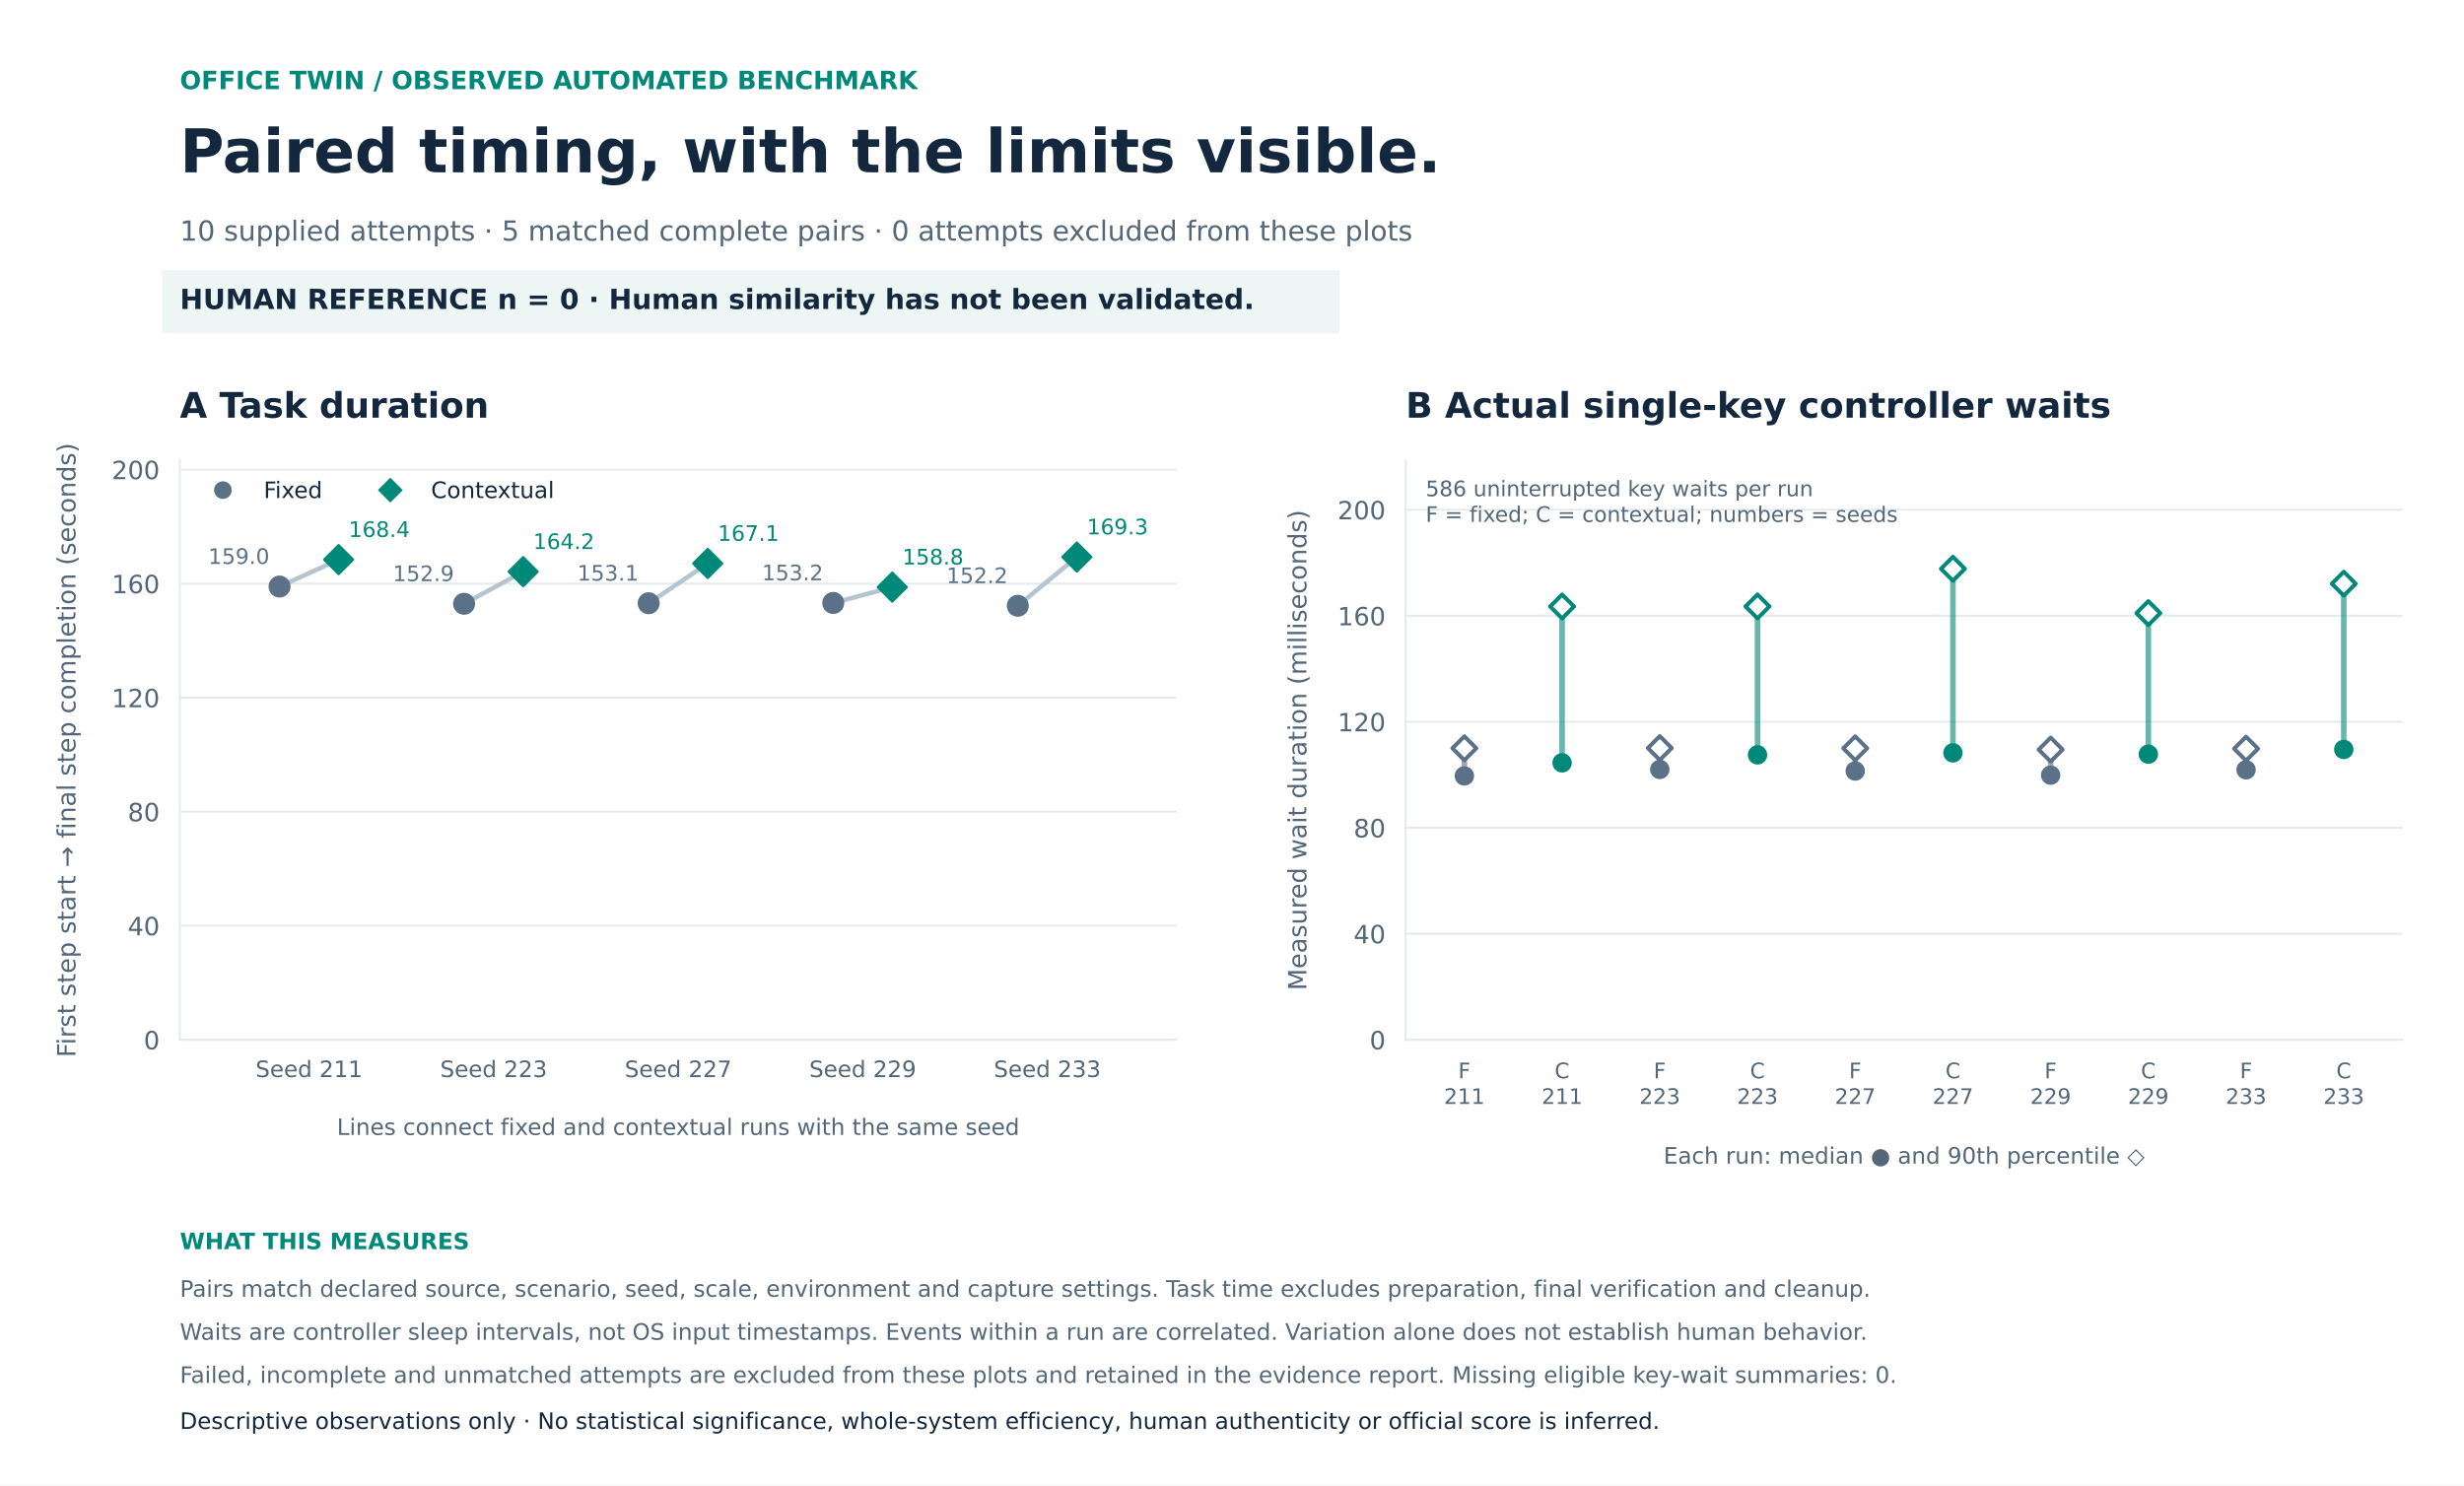
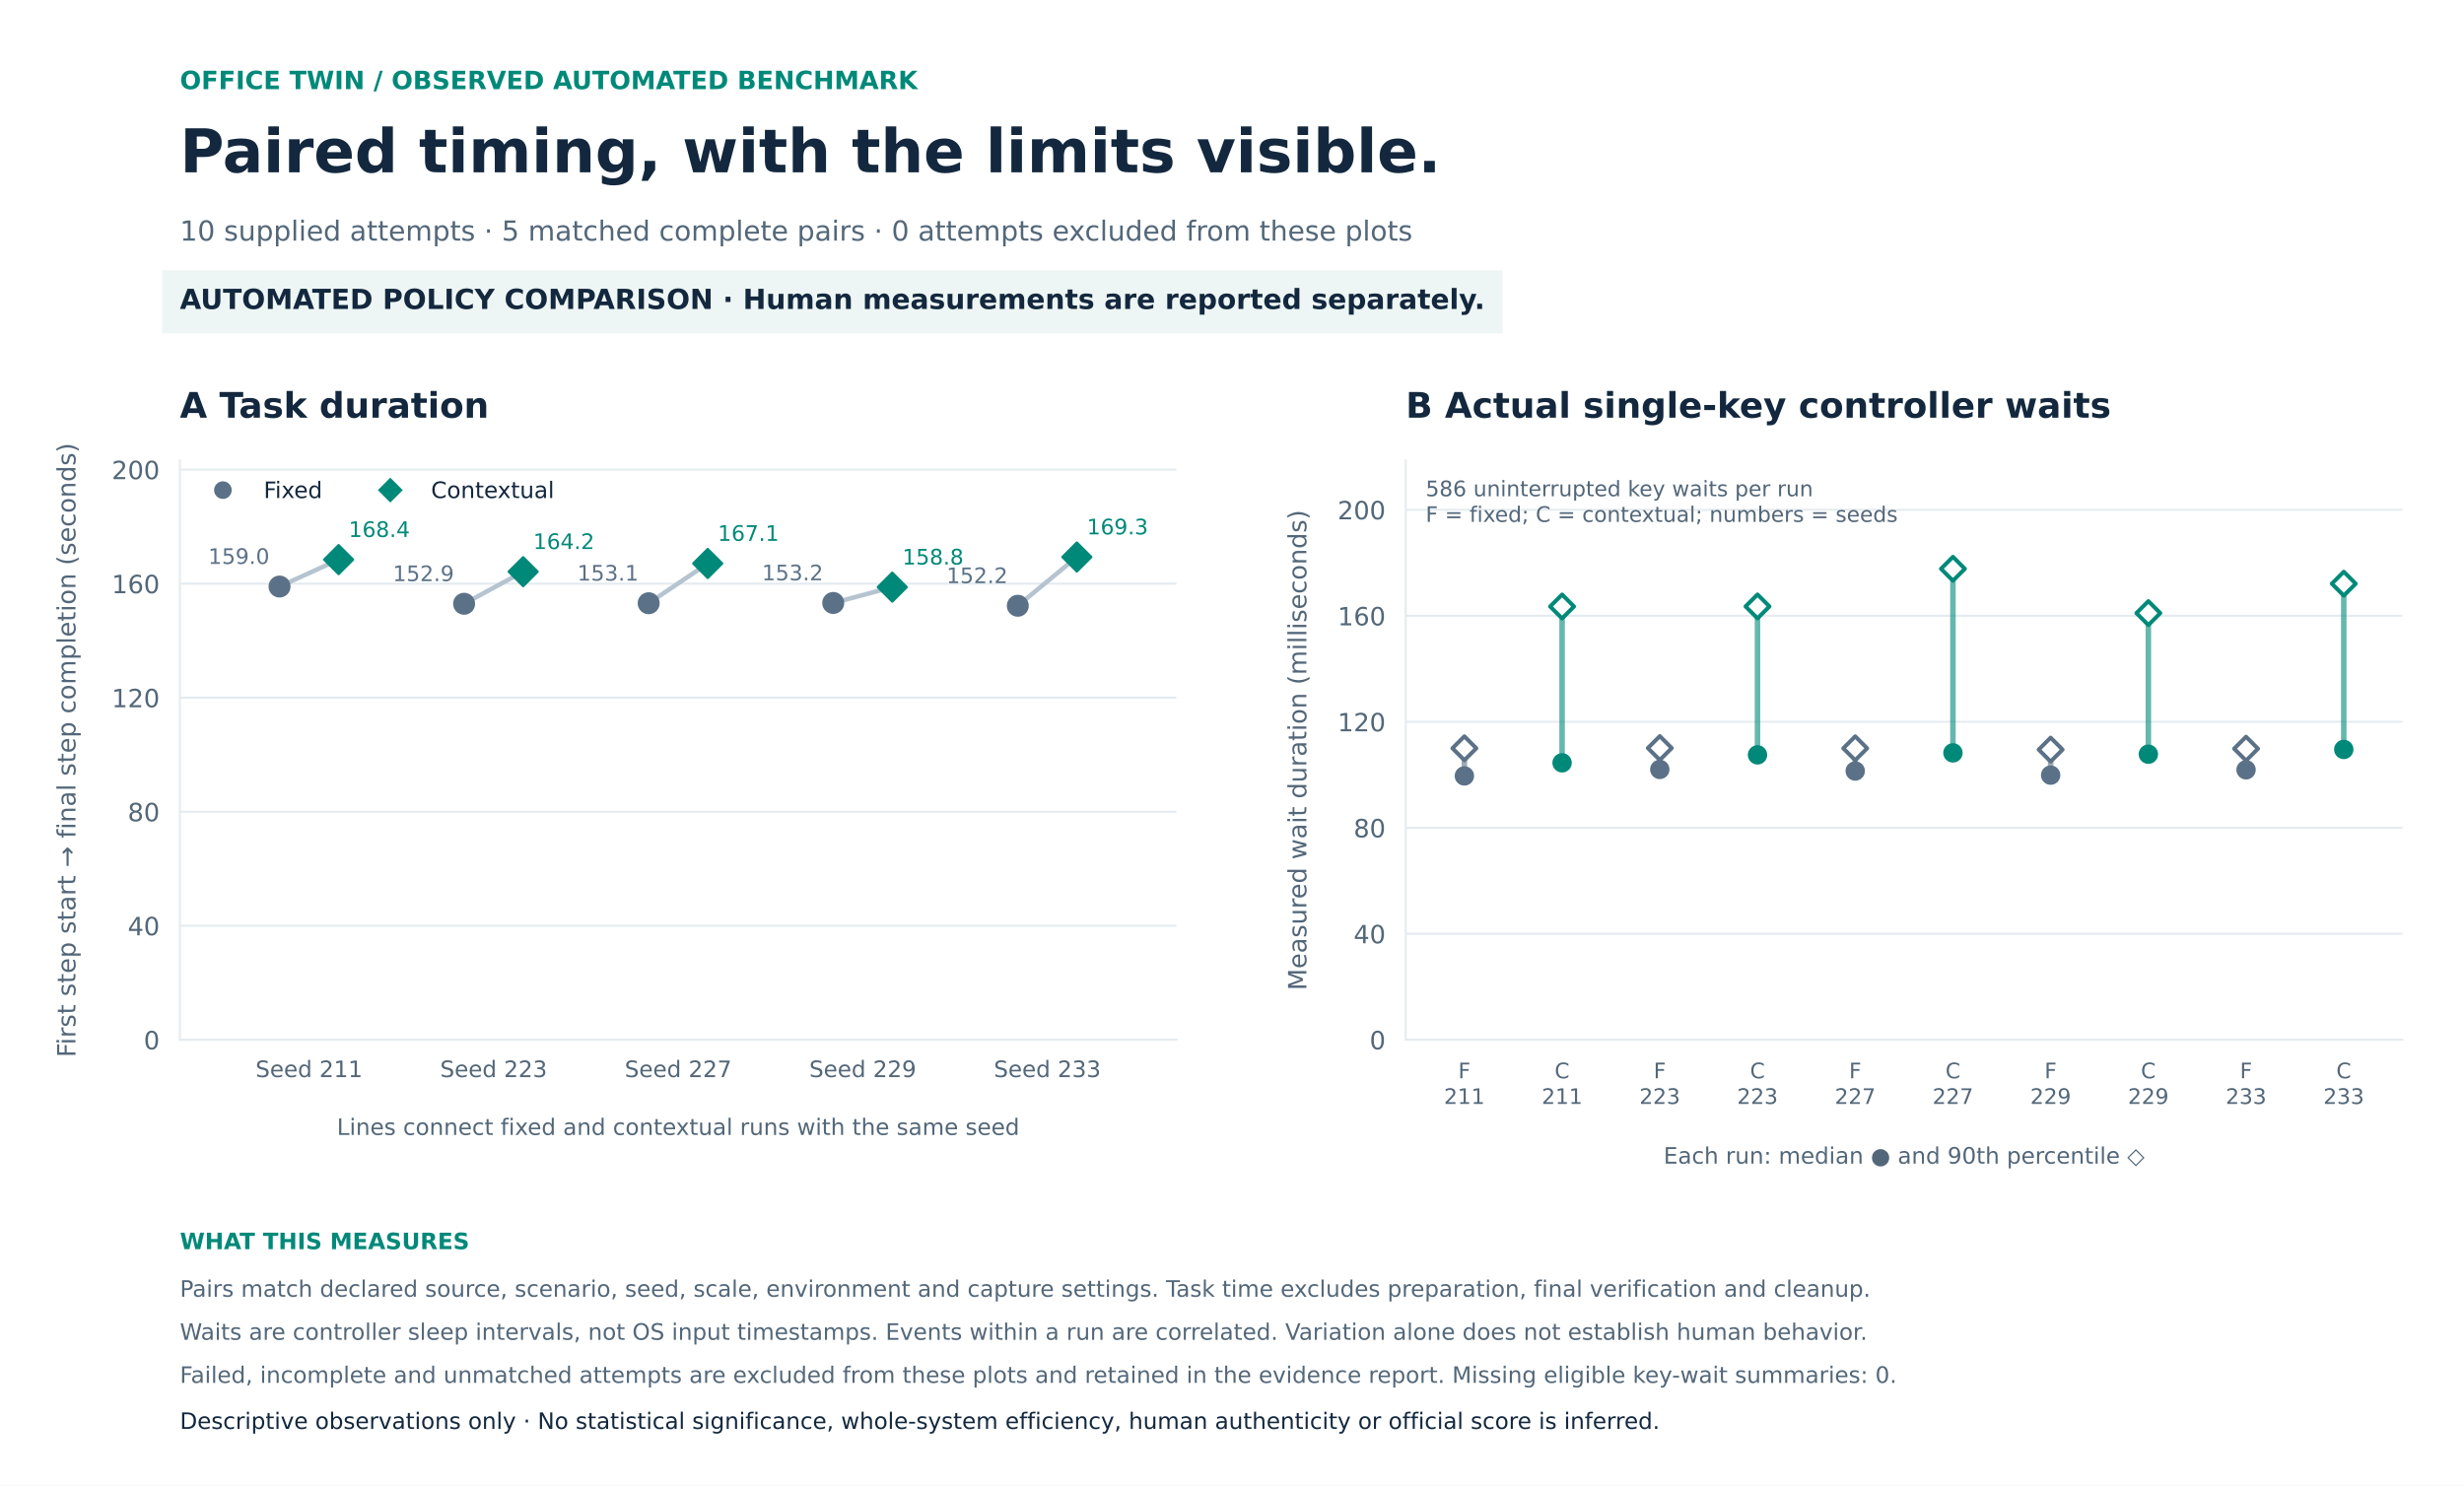
<svg xmlns="http://www.w3.org/2000/svg" xmlns:xlink="http://www.w3.org/1999/xlink" width="979.2pt" height="590.4pt" viewBox="0 0 979.2 590.4" version="1.1">
  <defs>
    <style type="text/css">*{stroke-linejoin: round; stroke-linecap: butt}</style>
  </defs>
  <g id="figure_1">
    <g id="patch_1">
-       <path d="M 0 590.4  L 979.2 590.4  L 979.2 0  L 0 0  z " style="fill: #ffffff" />
+       <path d="M 0 590.4 L 979.2 590.4 L 979.2 0 L 0 0 z " style="fill: #ffffff" />
    </g>
    <g id="axes_1">
      <g id="patch_2">
-         <path d="M 71.482 413.28  L 467.553 413.28  L 467.553 183.024  L 71.482 183.024  z " style="fill: #ffffff" />
+         <path d="M 71.482 413.28 L 467.553 413.28 L 467.553 183.024 L 71.482 183.024 z " style="fill: #ffffff" />
      </g>
      <g id="matplotlib.axis_1">
        <g id="xtick_1">
          <g id="line2d_1" />
          <g id="text_1">
            <text style="font-size: 9px; font-family: 'DejaVu Sans'; text-anchor: middle; fill: #536779" x="122.824" y="428.119" transform="rotate(-0 122.8241 428.1186)">Seed 211</text>
          </g>
        </g>
        <g id="xtick_2">
          <g id="line2d_2" />
          <g id="text_2">
            <text style="font-size: 9px; font-family: 'DejaVu Sans'; text-anchor: middle; fill: #536779" x="196.171" y="428.119" transform="rotate(-0 196.1706 428.1186)">Seed 223</text>
          </g>
        </g>
        <g id="xtick_3">
          <g id="line2d_3" />
          <g id="text_3">
            <text style="font-size: 9px; font-family: 'DejaVu Sans'; text-anchor: middle; fill: #536779" x="269.517" y="428.119" transform="rotate(-0 269.5171 428.1186)">Seed 227</text>
          </g>
        </g>
        <g id="xtick_4">
          <g id="line2d_4" />
          <g id="text_4">
            <text style="font-size: 9px; font-family: 'DejaVu Sans'; text-anchor: middle; fill: #536779" x="342.864" y="428.119" transform="rotate(-0 342.8636 428.1186)">Seed 229</text>
          </g>
        </g>
        <g id="xtick_5">
          <g id="line2d_5" />
          <g id="text_5">
            <text style="font-size: 9px; font-family: 'DejaVu Sans'; text-anchor: middle; fill: #536779" x="416.21" y="428.119" transform="rotate(-0 416.2101 428.1186)">Seed 233</text>
          </g>
        </g>
        <g id="text_6">
          <text style="font-size: 9px; font-family: 'DejaVu Sans'; text-anchor: middle; fill: #536779" x="269.517" y="451.119" transform="rotate(-0 269.5171 451.1193)">Lines connect fixed and contextual runs with the same seed</text>
        </g>
      </g>
      <g id="matplotlib.axis_2">
        <g id="ytick_1">
          <g id="line2d_6">
-             <path d="M 71.482 413.28  L 467.553 413.28  " clip-path="url(#p978f69b709)" style="fill: none; stroke: #e4ebf0; stroke-width: 0.8; stroke-linecap: square" />
+             <path d="M 71.482 413.28 L 467.553 413.28 " clip-path="url(#pd55ed6bbdb)" style="fill: none; stroke: #e4ebf0; stroke-width: 0.8; stroke-linecap: square" />
          </g>
          <g id="line2d_7" />
          <g id="text_7">
            <text style="font-size: 10px; font-family: 'DejaVu Sans'; text-anchor: end; fill: #536779" x="63.482" y="417.079" transform="rotate(-0 63.4816 417.0788)">0</text>
          </g>
        </g>
        <g id="ytick_2">
          <g id="line2d_8">
-             <path d="M 71.482 367.958  L 467.553 367.958  " clip-path="url(#p978f69b709)" style="fill: none; stroke: #e4ebf0; stroke-width: 0.8; stroke-linecap: square" />
+             <path d="M 71.482 367.958 L 467.553 367.958 " clip-path="url(#pd55ed6bbdb)" style="fill: none; stroke: #e4ebf0; stroke-width: 0.8; stroke-linecap: square" />
          </g>
          <g id="line2d_9" />
          <g id="text_8">
            <text style="font-size: 10px; font-family: 'DejaVu Sans'; text-anchor: end; fill: #536779" x="63.482" y="371.756" transform="rotate(-0 63.4816 371.7565)">40</text>
          </g>
        </g>
        <g id="ytick_3">
          <g id="line2d_10">
-             <path d="M 71.482 322.635  L 467.553 322.635  " clip-path="url(#p978f69b709)" style="fill: none; stroke: #e4ebf0; stroke-width: 0.8; stroke-linecap: square" />
+             <path d="M 71.482 322.635 L 467.553 322.635 " clip-path="url(#pd55ed6bbdb)" style="fill: none; stroke: #e4ebf0; stroke-width: 0.8; stroke-linecap: square" />
          </g>
          <g id="line2d_11" />
          <g id="text_9">
            <text style="font-size: 10px; font-family: 'DejaVu Sans'; text-anchor: end; fill: #536779" x="63.482" y="326.434" transform="rotate(-0 63.4816 326.4341)">80</text>
          </g>
        </g>
        <g id="ytick_4">
          <g id="line2d_12">
-             <path d="M 71.482 277.313  L 467.553 277.313  " clip-path="url(#p978f69b709)" style="fill: none; stroke: #e4ebf0; stroke-width: 0.8; stroke-linecap: square" />
+             <path d="M 71.482 277.313 L 467.553 277.313 " clip-path="url(#pd55ed6bbdb)" style="fill: none; stroke: #e4ebf0; stroke-width: 0.8; stroke-linecap: square" />
          </g>
          <g id="line2d_13" />
          <g id="text_10">
            <text style="font-size: 10px; font-family: 'DejaVu Sans'; text-anchor: end; fill: #536779" x="63.482" y="281.112" transform="rotate(-0 63.4816 281.1117)">120</text>
          </g>
        </g>
        <g id="ytick_5">
          <g id="line2d_14">
-             <path d="M 71.482 231.991  L 467.553 231.991  " clip-path="url(#p978f69b709)" style="fill: none; stroke: #e4ebf0; stroke-width: 0.8; stroke-linecap: square" />
+             <path d="M 71.482 231.991 L 467.553 231.991 " clip-path="url(#pd55ed6bbdb)" style="fill: none; stroke: #e4ebf0; stroke-width: 0.8; stroke-linecap: square" />
          </g>
          <g id="line2d_15" />
          <g id="text_11">
            <text style="font-size: 10px; font-family: 'DejaVu Sans'; text-anchor: end; fill: #536779" x="63.482" y="235.789" transform="rotate(-0 63.4816 235.7894)">160</text>
          </g>
        </g>
        <g id="ytick_6">
          <g id="line2d_16">
-             <path d="M 71.482 186.668  L 467.553 186.668  " clip-path="url(#p978f69b709)" style="fill: none; stroke: #e4ebf0; stroke-width: 0.8; stroke-linecap: square" />
+             <path d="M 71.482 186.668 L 467.553 186.668 " clip-path="url(#pd55ed6bbdb)" style="fill: none; stroke: #e4ebf0; stroke-width: 0.8; stroke-linecap: square" />
          </g>
          <g id="line2d_17" />
          <g id="text_12">
            <text style="font-size: 10px; font-family: 'DejaVu Sans'; text-anchor: end; fill: #536779" x="63.482" y="190.467" transform="rotate(-0 63.4816 190.467)">200</text>
          </g>
        </g>
        <g id="text_13">
          <text style="font-size: 10px; font-family: 'DejaVu Sans'; text-anchor: middle; fill: #536779" x="29.992" y="298.152" transform="rotate(-90 29.99176 298.152)">First step start → final step completion (seconds)</text>
        </g>
      </g>
      <g id="line2d_18">
-         <path d="M 111.089 233.14  L 134.56 222.434  " clip-path="url(#p978f69b709)" style="fill: none; stroke: #b6c4d0; stroke-width: 1.8; stroke-linecap: square" />
+         <path d="M 111.089 233.14 L 134.56 222.434 " clip-path="url(#pd55ed6bbdb)" style="fill: none; stroke: #b6c4d0; stroke-width: 1.8; stroke-linecap: square" />
      </g>
      <g id="line2d_19">
-         <path d="M 184.435 239.983  L 207.906 227.228  " clip-path="url(#p978f69b709)" style="fill: none; stroke: #b6c4d0; stroke-width: 1.8; stroke-linecap: square" />
+         <path d="M 184.435 239.983 L 207.906 227.228 " clip-path="url(#pd55ed6bbdb)" style="fill: none; stroke: #b6c4d0; stroke-width: 1.8; stroke-linecap: square" />
      </g>
      <g id="line2d_20">
-         <path d="M 257.782 239.775  L 281.253 223.969  " clip-path="url(#p978f69b709)" style="fill: none; stroke: #b6c4d0; stroke-width: 1.8; stroke-linecap: square" />
+         <path d="M 257.782 239.775 L 281.253 223.969 " clip-path="url(#pd55ed6bbdb)" style="fill: none; stroke: #b6c4d0; stroke-width: 1.8; stroke-linecap: square" />
      </g>
      <g id="line2d_21">
-         <path d="M 331.128 239.661  L 354.599 233.372  " clip-path="url(#p978f69b709)" style="fill: none; stroke: #b6c4d0; stroke-width: 1.8; stroke-linecap: square" />
+         <path d="M 331.128 239.661 L 354.599 233.372 " clip-path="url(#pd55ed6bbdb)" style="fill: none; stroke: #b6c4d0; stroke-width: 1.8; stroke-linecap: square" />
      </g>
      <g id="line2d_22">
-         <path d="M 404.475 240.777  L 427.946 221.4  " clip-path="url(#p978f69b709)" style="fill: none; stroke: #b6c4d0; stroke-width: 1.8; stroke-linecap: square" />
+         <path d="M 404.475 240.777 L 427.946 221.4 " clip-path="url(#pd55ed6bbdb)" style="fill: none; stroke: #b6c4d0; stroke-width: 1.8; stroke-linecap: square" />
      </g>
      <g id="patch_3">
-         <path d="M 71.482 413.28  L 71.482 183.024  " style="fill: none; stroke: #e4ebf0; stroke-width: 0.8; stroke-linejoin: miter; stroke-linecap: square" />
+         <path d="M 71.482 413.28 L 71.482 183.024 " style="fill: none; stroke: #e4ebf0; stroke-width: 0.8; stroke-linejoin: miter; stroke-linecap: square" />
      </g>
      <g id="patch_4">
-         <path d="M 71.482 413.28  L 467.553 413.28  " style="fill: none; stroke: #e4ebf0; stroke-width: 0.8; stroke-linejoin: miter; stroke-linecap: square" />
+         <path d="M 71.482 413.28 L 467.553 413.28 " style="fill: none; stroke: #e4ebf0; stroke-width: 0.8; stroke-linejoin: miter; stroke-linecap: square" />
      </g>
      <g id="PathCollection_1">
        <defs>
-           <path id="m16e4fb660d" d="M 0 3.873  C 1.027 3.873 2.012 3.465 2.739 2.739  C 3.465 2.012 3.873 1.027 3.873 0  C 3.873 -1.027 3.465 -2.012 2.739 -2.739  C 2.012 -3.465 1.027 -3.873 0 -3.873  C -1.027 -3.873 -2.012 -3.465 -2.739 -2.739  C -3.465 -2.012 -3.873 -1.027 -3.873 0  C -3.873 1.027 -3.465 2.012 -2.739 2.739  C -2.012 3.465 -1.027 3.873 0 3.873  z " style="stroke: #5b7187" />
+           <path id="ma93a952ccc" d="M 0 3.873 C 1.027 3.873 2.012 3.465 2.739 2.739 C 3.465 2.012 3.873 1.027 3.873 0 C 3.873 -1.027 3.465 -2.012 2.739 -2.739 C 2.012 -3.465 1.027 -3.873 0 -3.873 C -1.027 -3.873 -2.012 -3.465 -2.739 -2.739 C -3.465 -2.012 -3.873 -1.027 -3.873 0 C -3.873 1.027 -3.465 2.012 -2.739 2.739 C -2.012 3.465 -1.027 3.873 0 3.873 z " style="stroke: #5b7187" />
        </defs>
-         <g clip-path="url(#p978f69b709)">
-           <use xlink:href="#m16e4fb660d" x="111.089" y="233.14" style="fill: #5b7187; stroke: #5b7187" />
+         <g clip-path="url(#pd55ed6bbdb)">
+           <use xlink:href="#ma93a952ccc" x="111.089" y="233.14" style="fill: #5b7187; stroke: #5b7187" />
        </g>
      </g>
      <g id="PathCollection_2">
        <defs>
-           <path id="md7c535ad33" d="M 0 5.701  L 5.701 0  L 0 -5.701  L -5.701 0  z " style="stroke: #008979" />
+           <path id="m4f778b3da3" d="M 0 5.701 L 5.701 0 L 0 -5.701 L -5.701 0 z " style="stroke: #008979" />
        </defs>
-         <g clip-path="url(#p978f69b709)">
-           <use xlink:href="#md7c535ad33" x="134.56" y="222.434" style="fill: #008979; stroke: #008979" />
+         <g clip-path="url(#pd55ed6bbdb)">
+           <use xlink:href="#m4f778b3da3" x="134.56" y="222.434" style="fill: #008979; stroke: #008979" />
        </g>
      </g>
      <g id="text_14">
        <text style="font-size: 8.5px; font-family: 'DejaVu Sans'; text-anchor: end; fill: #5b7187" x="107.089" y="224.14" transform="rotate(-0 107.0887 224.1396)">159.0</text>
      </g>
      <g id="text_15">
        <text style="font-size: 8.5px; font-family: 'DejaVu Sans'; text-anchor: start; fill: #008979" x="138.56" y="213.434" transform="rotate(-0 138.5596 213.4342)">168.4</text>
      </g>
      <g id="PathCollection_3">
-         <g clip-path="url(#p978f69b709)">
-           <use xlink:href="#m16e4fb660d" x="184.435" y="239.983" style="fill: #5b7187; stroke: #5b7187" />
+         <g clip-path="url(#pd55ed6bbdb)">
+           <use xlink:href="#ma93a952ccc" x="184.435" y="239.983" style="fill: #5b7187; stroke: #5b7187" />
        </g>
      </g>
      <g id="PathCollection_4">
-         <g clip-path="url(#p978f69b709)">
-           <use xlink:href="#md7c535ad33" x="207.906" y="227.228" style="fill: #008979; stroke: #008979" />
+         <g clip-path="url(#pd55ed6bbdb)">
+           <use xlink:href="#m4f778b3da3" x="207.906" y="227.228" style="fill: #008979; stroke: #008979" />
        </g>
      </g>
      <g id="text_16">
        <text style="font-size: 8.5px; font-family: 'DejaVu Sans'; text-anchor: end; fill: #5b7187" x="180.435" y="230.983" transform="rotate(-0 180.4352 230.983)">152.9</text>
      </g>
      <g id="text_17">
        <text style="font-size: 8.5px; font-family: 'DejaVu Sans'; text-anchor: start; fill: #008979" x="211.906" y="218.228" transform="rotate(-0 211.9061 218.2275)">164.2</text>
      </g>
      <g id="PathCollection_5">
-         <g clip-path="url(#p978f69b709)">
-           <use xlink:href="#m16e4fb660d" x="257.782" y="239.775" style="fill: #5b7187; stroke: #5b7187" />
+         <g clip-path="url(#pd55ed6bbdb)">
+           <use xlink:href="#ma93a952ccc" x="257.782" y="239.775" style="fill: #5b7187; stroke: #5b7187" />
        </g>
      </g>
      <g id="PathCollection_6">
-         <g clip-path="url(#p978f69b709)">
-           <use xlink:href="#md7c535ad33" x="281.253" y="223.969" style="fill: #008979; stroke: #008979" />
+         <g clip-path="url(#pd55ed6bbdb)">
+           <use xlink:href="#m4f778b3da3" x="281.253" y="223.969" style="fill: #008979; stroke: #008979" />
        </g>
      </g>
      <g id="text_18">
        <text style="font-size: 8.5px; font-family: 'DejaVu Sans'; text-anchor: end; fill: #5b7187" x="253.782" y="230.775" transform="rotate(-0 253.7817 230.7747)">153.1</text>
      </g>
      <g id="text_19">
        <text style="font-size: 8.5px; font-family: 'DejaVu Sans'; text-anchor: start; fill: #008979" x="285.253" y="214.969" transform="rotate(-0 285.2526 214.9688)">167.1</text>
      </g>
      <g id="PathCollection_7">
-         <g clip-path="url(#p978f69b709)">
-           <use xlink:href="#m16e4fb660d" x="331.128" y="239.661" style="fill: #5b7187; stroke: #5b7187" />
+         <g clip-path="url(#pd55ed6bbdb)">
+           <use xlink:href="#ma93a952ccc" x="331.128" y="239.661" style="fill: #5b7187; stroke: #5b7187" />
        </g>
      </g>
      <g id="PathCollection_8">
-         <g clip-path="url(#p978f69b709)">
-           <use xlink:href="#md7c535ad33" x="354.599" y="233.372" style="fill: #008979; stroke: #008979" />
+         <g clip-path="url(#pd55ed6bbdb)">
+           <use xlink:href="#m4f778b3da3" x="354.599" y="233.372" style="fill: #008979; stroke: #008979" />
        </g>
      </g>
      <g id="text_20">
        <text style="font-size: 8.5px; font-family: 'DejaVu Sans'; text-anchor: end; fill: #5b7187" x="327.128" y="230.661" transform="rotate(-0 327.1282 230.661)">153.2</text>
      </g>
      <g id="text_21">
        <text style="font-size: 8.5px; font-family: 'DejaVu Sans'; text-anchor: start; fill: #008979" x="358.599" y="224.372" transform="rotate(-0 358.599 224.3721)">158.8</text>
      </g>
      <g id="PathCollection_9">
-         <g clip-path="url(#p978f69b709)">
-           <use xlink:href="#m16e4fb660d" x="404.475" y="240.777" style="fill: #5b7187; stroke: #5b7187" />
+         <g clip-path="url(#pd55ed6bbdb)">
+           <use xlink:href="#ma93a952ccc" x="404.475" y="240.777" style="fill: #5b7187; stroke: #5b7187" />
        </g>
      </g>
      <g id="PathCollection_10">
-         <g clip-path="url(#p978f69b709)">
-           <use xlink:href="#md7c535ad33" x="427.946" y="221.4" style="fill: #008979; stroke: #008979" />
+         <g clip-path="url(#pd55ed6bbdb)">
+           <use xlink:href="#m4f778b3da3" x="427.946" y="221.4" style="fill: #008979; stroke: #008979" />
        </g>
      </g>
      <g id="text_22">
        <text style="font-size: 8.5px; font-family: 'DejaVu Sans'; text-anchor: end; fill: #5b7187" x="400.475" y="231.777" transform="rotate(-0 400.4747 231.7775)">152.2</text>
      </g>
      <g id="text_23">
        <text style="font-size: 8.5px; font-family: 'DejaVu Sans'; text-anchor: start; fill: #008979" x="431.946" y="212.4" transform="rotate(-0 431.9455 212.4)">169.3</text>
      </g>
      <g id="text_24">
        <text style="font-weight: 700; font-size: 14px; font-family: 'DejaVu Sans'; text-anchor: start; fill: #13283e" x="71.482" y="166.024" transform="rotate(-0 71.4816 166.024)">A  Task duration</text>
      </g>
      <g id="legend_1">
        <g id="line2d_23">
          <defs>
-             <path id="m89a8f74d30" d="M 0 3  C 0.796 3 1.559 2.684 2.121 2.121  C 2.684 1.559 3 0.796 3 0  C 3 -0.796 2.684 -1.559 2.121 -2.121  C 1.559 -2.684 0.796 -3 0 -3  C -0.796 -3 -1.559 -2.684 -2.121 -2.121  C -2.684 -1.559 -3 -0.796 -3 0  C -3 0.796 -2.684 1.559 -2.121 2.121  C -1.559 2.684 -0.796 3 0 3  z " style="stroke: #5b7187" />
+             <path id="m3e29e7764d" d="M 0 3 C 0.796 3 1.559 2.684 2.121 2.121 C 2.684 1.559 3 0.796 3 0 C 3 -0.796 2.684 -1.559 2.121 -2.121 C 1.559 -2.684 0.796 -3 0 -3 C -0.796 -3 -1.559 -2.684 -2.121 -2.121 C -2.684 -1.559 -3 -0.796 -3 0 C -3 0.796 -2.684 1.559 -2.121 2.121 C -1.559 2.684 -0.796 3 0 3 z " style="stroke: #5b7187" />
          </defs>
          <g>
-             <use xlink:href="#m89a8f74d30" x="88.582" y="194.813" style="fill: #5b7187; stroke: #5b7187" />
+             <use xlink:href="#m3e29e7764d" x="88.582" y="194.813" style="fill: #5b7187; stroke: #5b7187" />
          </g>
        </g>
        <g id="text_25">
          <text style="font-size: 9px; font-family: 'DejaVu Sans'; text-anchor: start; fill: #13283e" x="104.782" y="197.963" transform="rotate(-0 104.7816 197.9626)">Fixed</text>
        </g>
        <g id="line2d_24">
          <defs>
-             <path id="m4598f48aa2" d="M 0 4.243  L 4.243 0  L 0 -4.243  L -4.243 0  z " style="stroke: #008979; stroke-linejoin: miter" />
+             <path id="mdadfe3659d" d="M 0 4.243 L 4.243 0 L 0 -4.243 L -4.243 0 z " style="stroke: #008979; stroke-linejoin: miter" />
          </defs>
          <g>
-             <use xlink:href="#m4598f48aa2" x="155.104" y="194.813" style="fill: #008979; stroke: #008979; stroke-linejoin: miter" />
+             <use xlink:href="#mdadfe3659d" x="155.104" y="194.813" style="fill: #008979; stroke: #008979; stroke-linejoin: miter" />
          </g>
        </g>
        <g id="text_26">
          <text style="font-size: 9px; font-family: 'DejaVu Sans'; text-anchor: start; fill: #13283e" x="171.304" y="197.963" transform="rotate(-0 171.3043 197.9626)">Contextual</text>
        </g>
      </g>
    </g>
    <g id="axes_2">
      <g id="patch_5">
-         <path d="M 558.649 413.28  L 954.72 413.28  L 954.72 183.024  L 558.649 183.024  z " style="fill: #ffffff" />
+         <path d="M 558.649 413.28 L 954.72 413.28 L 954.72 183.024 L 558.649 183.024 z " style="fill: #ffffff" />
      </g>
      <g id="matplotlib.axis_3">
        <g id="xtick_6">
          <g id="line2d_25" />
          <g id="text_27">
            <text style="font-size: 8.5px; font-family: 'DejaVu Sans'; fill: #536779" transform="translate(579.5029 428.5888)">F</text>
            <text style="font-size: 8.5px; font-family: 'DejaVu Sans'; fill: #536779" transform="translate(573.8351 438.7905)">211</text>
          </g>
        </g>
        <g id="xtick_7">
          <g id="line2d_26" />
          <g id="text_28">
            <text style="font-size: 8.5px; font-family: 'DejaVu Sans'; fill: #536779" transform="translate(617.8101 428.5888)">C</text>
            <text style="font-size: 8.5px; font-family: 'DejaVu Sans'; fill: #536779" transform="translate(612.6656 438.7905)">211</text>
          </g>
        </g>
        <g id="xtick_8">
          <g id="line2d_27" />
          <g id="text_29">
            <text style="font-size: 8.5px; font-family: 'DejaVu Sans'; fill: #536779" transform="translate(657.1638 428.5888)">F</text>
            <text style="font-size: 8.5px; font-family: 'DejaVu Sans'; fill: #536779" transform="translate(651.4961 438.7905)">223</text>
          </g>
        </g>
        <g id="xtick_9">
          <g id="line2d_28" />
          <g id="text_30">
            <text style="font-size: 8.5px; font-family: 'DejaVu Sans'; fill: #536779" transform="translate(695.471 428.5888)">C</text>
            <text style="font-size: 8.5px; font-family: 'DejaVu Sans'; fill: #536779" transform="translate(690.3266 438.7905)">223</text>
          </g>
        </g>
        <g id="xtick_10">
          <g id="line2d_29" />
          <g id="text_31">
            <text style="font-size: 8.5px; font-family: 'DejaVu Sans'; fill: #536779" transform="translate(734.8248 428.5888)">F</text>
            <text style="font-size: 8.5px; font-family: 'DejaVu Sans'; fill: #536779" transform="translate(729.1571 438.7905)">227</text>
          </g>
        </g>
        <g id="xtick_11">
          <g id="line2d_30" />
          <g id="text_32">
            <text style="font-size: 8.5px; font-family: 'DejaVu Sans'; fill: #536779" transform="translate(773.132 428.5888)">C</text>
            <text style="font-size: 8.5px; font-family: 'DejaVu Sans'; fill: #536779" transform="translate(767.9875 438.7905)">227</text>
          </g>
        </g>
        <g id="xtick_12">
          <g id="line2d_31" />
          <g id="text_33">
            <text style="font-size: 8.5px; font-family: 'DejaVu Sans'; fill: #536779" transform="translate(812.4858 428.5888)">F</text>
            <text style="font-size: 8.5px; font-family: 'DejaVu Sans'; fill: #536779" transform="translate(806.818 438.7905)">229</text>
          </g>
        </g>
        <g id="xtick_13">
          <g id="line2d_32" />
          <g id="text_34">
            <text style="font-size: 8.5px; font-family: 'DejaVu Sans'; fill: #536779" transform="translate(850.793 428.5888)">C</text>
            <text style="font-size: 8.5px; font-family: 'DejaVu Sans'; fill: #536779" transform="translate(845.6485 438.7905)">229</text>
          </g>
        </g>
        <g id="xtick_14">
          <g id="line2d_33" />
          <g id="text_35">
            <text style="font-size: 8.5px; font-family: 'DejaVu Sans'; fill: #536779" transform="translate(890.1468 428.5888)">F</text>
            <text style="font-size: 8.5px; font-family: 'DejaVu Sans'; fill: #536779" transform="translate(884.479 438.7905)">233</text>
          </g>
        </g>
        <g id="xtick_15">
          <g id="line2d_34" />
          <g id="text_36">
            <text style="font-size: 8.5px; font-family: 'DejaVu Sans'; fill: #536779" transform="translate(928.454 428.5888)">C</text>
            <text style="font-size: 8.5px; font-family: 'DejaVu Sans'; fill: #536779" transform="translate(923.3095 438.7905)">233</text>
          </g>
        </g>
        <g id="text_37">
          <text style="font-size: 9px; font-family: 'DejaVu Sans'; text-anchor: middle; fill: #536779" x="756.684" y="462.522" transform="rotate(-0 756.6845 462.5219)">Each run: median ● and 90th percentile ◇</text>
        </g>
      </g>
      <g id="matplotlib.axis_4">
        <g id="ytick_7">
          <g id="line2d_35">
-             <path d="M 558.649 413.28  L 954.72 413.28  " clip-path="url(#p10e34431cb)" style="fill: none; stroke: #e4ebf0; stroke-width: 0.8; stroke-linecap: square" />
+             <path d="M 558.649 413.28 L 954.72 413.28 " clip-path="url(#p0f8745ae8b)" style="fill: none; stroke: #e4ebf0; stroke-width: 0.8; stroke-linecap: square" />
          </g>
          <g id="line2d_36" />
          <g id="text_38">
            <text style="font-size: 10px; font-family: 'DejaVu Sans'; text-anchor: end; fill: #536779" x="550.649" y="417.079" transform="rotate(-0 550.649 417.0788)">0</text>
          </g>
        </g>
        <g id="ytick_8">
          <g id="line2d_37">
-             <path d="M 558.649 371.15  L 954.72 371.15  " clip-path="url(#p10e34431cb)" style="fill: none; stroke: #e4ebf0; stroke-width: 0.8; stroke-linecap: square" />
+             <path d="M 558.649 371.15 L 954.72 371.15 " clip-path="url(#p0f8745ae8b)" style="fill: none; stroke: #e4ebf0; stroke-width: 0.8; stroke-linecap: square" />
          </g>
          <g id="line2d_38" />
          <g id="text_39">
            <text style="font-size: 10px; font-family: 'DejaVu Sans'; text-anchor: end; fill: #536779" x="550.649" y="374.949" transform="rotate(-0 550.649 374.9486)">40</text>
          </g>
        </g>
        <g id="ytick_9">
          <g id="line2d_39">
-             <path d="M 558.649 329.019  L 954.72 329.019  " clip-path="url(#p10e34431cb)" style="fill: none; stroke: #e4ebf0; stroke-width: 0.8; stroke-linecap: square" />
+             <path d="M 558.649 329.019 L 954.72 329.019 " clip-path="url(#p0f8745ae8b)" style="fill: none; stroke: #e4ebf0; stroke-width: 0.8; stroke-linecap: square" />
          </g>
          <g id="line2d_40" />
          <g id="text_40">
            <text style="font-size: 10px; font-family: 'DejaVu Sans'; text-anchor: end; fill: #536779" x="550.649" y="332.818" transform="rotate(-0 550.649 332.8183)">80</text>
          </g>
        </g>
        <g id="ytick_10">
          <g id="line2d_41">
-             <path d="M 558.649 286.889  L 954.72 286.889  " clip-path="url(#p10e34431cb)" style="fill: none; stroke: #e4ebf0; stroke-width: 0.8; stroke-linecap: square" />
+             <path d="M 558.649 286.889 L 954.72 286.889 " clip-path="url(#p0f8745ae8b)" style="fill: none; stroke: #e4ebf0; stroke-width: 0.8; stroke-linecap: square" />
          </g>
          <g id="line2d_42" />
          <g id="text_41">
            <text style="font-size: 10px; font-family: 'DejaVu Sans'; text-anchor: end; fill: #536779" x="550.649" y="290.688" transform="rotate(-0 550.649 290.688)">120</text>
          </g>
        </g>
        <g id="ytick_11">
          <g id="line2d_43">
-             <path d="M 558.649 244.759  L 954.72 244.759  " clip-path="url(#p10e34431cb)" style="fill: none; stroke: #e4ebf0; stroke-width: 0.8; stroke-linecap: square" />
+             <path d="M 558.649 244.759 L 954.72 244.759 " clip-path="url(#p0f8745ae8b)" style="fill: none; stroke: #e4ebf0; stroke-width: 0.8; stroke-linecap: square" />
          </g>
          <g id="line2d_44" />
          <g id="text_42">
            <text style="font-size: 10px; font-family: 'DejaVu Sans'; text-anchor: end; fill: #536779" x="550.649" y="248.558" transform="rotate(-0 550.649 248.5578)">160</text>
          </g>
        </g>
        <g id="ytick_12">
          <g id="line2d_45">
-             <path d="M 558.649 202.629  L 954.72 202.629  " clip-path="url(#p10e34431cb)" style="fill: none; stroke: #e4ebf0; stroke-width: 0.8; stroke-linecap: square" />
+             <path d="M 558.649 202.629 L 954.72 202.629 " clip-path="url(#p0f8745ae8b)" style="fill: none; stroke: #e4ebf0; stroke-width: 0.8; stroke-linecap: square" />
          </g>
          <g id="line2d_46" />
          <g id="text_43">
            <text style="font-size: 10px; font-family: 'DejaVu Sans'; text-anchor: end; fill: #536779" x="550.649" y="206.427" transform="rotate(-0 550.649 206.4275)">200</text>
          </g>
        </g>
        <g id="text_44">
          <text style="font-size: 10px; font-family: 'DejaVu Sans'; text-anchor: middle; fill: #536779" x="519.159" y="298.152" transform="rotate(-90 519.1591 298.152)">Measured wait duration (milliseconds)</text>
        </g>
      </g>
      <g id="LineCollection_1">
-         <path d="M 581.947 308.412  L 581.947 297.42  " clip-path="url(#p10e34431cb)" style="fill: none; stroke: #5b7187; stroke-opacity: 0.6; stroke-width: 2.2" />
+         <path d="M 581.947 308.412 L 581.947 297.42 " clip-path="url(#p0f8745ae8b)" style="fill: none; stroke: #5b7187; stroke-opacity: 0.6; stroke-width: 2.2" />
      </g>
      <g id="LineCollection_2">
-         <path d="M 620.778 303.207  L 620.778 241.071  " clip-path="url(#p10e34431cb)" style="fill: none; stroke: #008979; stroke-opacity: 0.6; stroke-width: 2.2" />
+         <path d="M 620.778 303.207 L 620.778 241.071 " clip-path="url(#p0f8745ae8b)" style="fill: none; stroke: #008979; stroke-opacity: 0.6; stroke-width: 2.2" />
      </g>
      <g id="LineCollection_3">
-         <path d="M 659.608 305.833  L 659.608 297.34  " clip-path="url(#p10e34431cb)" style="fill: none; stroke: #5b7187; stroke-opacity: 0.6; stroke-width: 2.2" />
+         <path d="M 659.608 305.833 L 659.608 297.34 " clip-path="url(#p0f8745ae8b)" style="fill: none; stroke: #5b7187; stroke-opacity: 0.6; stroke-width: 2.2" />
      </g>
      <g id="LineCollection_4">
-         <path d="M 698.439 300.039  L 698.439 241.044  " clip-path="url(#p10e34431cb)" style="fill: none; stroke: #008979; stroke-opacity: 0.6; stroke-width: 2.2" />
+         <path d="M 698.439 300.039 L 698.439 241.044 " clip-path="url(#p0f8745ae8b)" style="fill: none; stroke: #008979; stroke-opacity: 0.6; stroke-width: 2.2" />
      </g>
      <g id="LineCollection_5">
-         <path d="M 737.269 306.455  L 737.269 297.433  " clip-path="url(#p10e34431cb)" style="fill: none; stroke: #5b7187; stroke-opacity: 0.6; stroke-width: 2.2" />
+         <path d="M 737.269 306.455 L 737.269 297.433 " clip-path="url(#p0f8745ae8b)" style="fill: none; stroke: #5b7187; stroke-opacity: 0.6; stroke-width: 2.2" />
      </g>
      <g id="LineCollection_6">
-         <path d="M 776.1 299.246  L 776.1 226.08  " clip-path="url(#p10e34431cb)" style="fill: none; stroke: #008979; stroke-opacity: 0.6; stroke-width: 2.2" />
+         <path d="M 776.1 299.246 L 776.1 226.08 " clip-path="url(#p0f8745ae8b)" style="fill: none; stroke: #008979; stroke-opacity: 0.6; stroke-width: 2.2" />
      </g>
      <g id="LineCollection_7">
-         <path d="M 814.93 308.104  L 814.93 297.944  " clip-path="url(#p10e34431cb)" style="fill: none; stroke: #5b7187; stroke-opacity: 0.6; stroke-width: 2.2" />
+         <path d="M 814.93 308.104 L 814.93 297.944 " clip-path="url(#p0f8745ae8b)" style="fill: none; stroke: #5b7187; stroke-opacity: 0.6; stroke-width: 2.2" />
      </g>
      <g id="LineCollection_8">
-         <path d="M 853.761 299.776  L 853.761 243.697  " clip-path="url(#p10e34431cb)" style="fill: none; stroke: #008979; stroke-opacity: 0.6; stroke-width: 2.2" />
+         <path d="M 853.761 299.776 L 853.761 243.697 " clip-path="url(#p0f8745ae8b)" style="fill: none; stroke: #008979; stroke-opacity: 0.6; stroke-width: 2.2" />
      </g>
      <g id="LineCollection_9">
-         <path d="M 892.591 305.982  L 892.591 297.588  " clip-path="url(#p10e34431cb)" style="fill: none; stroke: #5b7187; stroke-opacity: 0.6; stroke-width: 2.2" />
+         <path d="M 892.591 305.982 L 892.591 297.588 " clip-path="url(#p0f8745ae8b)" style="fill: none; stroke: #5b7187; stroke-opacity: 0.6; stroke-width: 2.2" />
      </g>
      <g id="LineCollection_10">
-         <path d="M 931.422 297.889  L 931.422 232.001  " clip-path="url(#p10e34431cb)" style="fill: none; stroke: #008979; stroke-opacity: 0.6; stroke-width: 2.2" />
+         <path d="M 931.422 297.889 L 931.422 232.001 " clip-path="url(#p0f8745ae8b)" style="fill: none; stroke: #008979; stroke-opacity: 0.6; stroke-width: 2.2" />
      </g>
      <g id="patch_6">
-         <path d="M 558.649 413.28  L 558.649 183.024  " style="fill: none; stroke: #e4ebf0; stroke-width: 0.8; stroke-linejoin: miter; stroke-linecap: square" />
+         <path d="M 558.649 413.28 L 558.649 183.024 " style="fill: none; stroke: #e4ebf0; stroke-width: 0.8; stroke-linejoin: miter; stroke-linecap: square" />
      </g>
      <g id="patch_7">
-         <path d="M 558.649 413.28  L 954.72 413.28  " style="fill: none; stroke: #e4ebf0; stroke-width: 0.8; stroke-linejoin: miter; stroke-linecap: square" />
+         <path d="M 558.649 413.28 L 954.72 413.28 " style="fill: none; stroke: #e4ebf0; stroke-width: 0.8; stroke-linejoin: miter; stroke-linecap: square" />
      </g>
      <g id="PathCollection_11">
        <defs>
-           <path id="m0e4609f1cb" d="M 0 3.354  C 0.89 3.354 1.743 3.001 2.372 2.372  C 3.001 1.743 3.354 0.89 3.354 0  C 3.354 -0.89 3.001 -1.743 2.372 -2.372  C 1.743 -3.001 0.89 -3.354 0 -3.354  C -0.89 -3.354 -1.743 -3.001 -2.372 -2.372  C -3.001 -1.743 -3.354 -0.89 -3.354 0  C -3.354 0.89 -3.001 1.743 -2.372 2.372  C -1.743 3.001 -0.89 3.354 0 3.354  z " style="stroke: #5b7187" />
+           <path id="m758d0d7c53" d="M 0 3.354 C 0.89 3.354 1.743 3.001 2.372 2.372 C 3.001 1.743 3.354 0.89 3.354 0 C 3.354 -0.89 3.001 -1.743 2.372 -2.372 C 1.743 -3.001 0.89 -3.354 0 -3.354 C -0.89 -3.354 -1.743 -3.001 -2.372 -2.372 C -3.001 -1.743 -3.354 -0.89 -3.354 0 C -3.354 0.89 -3.001 1.743 -2.372 2.372 C -1.743 3.001 -0.89 3.354 0 3.354 z " style="stroke: #5b7187" />
        </defs>
-         <g clip-path="url(#p10e34431cb)">
-           <use xlink:href="#m0e4609f1cb" x="581.947" y="308.412" style="fill: #5b7187; stroke: #5b7187" />
+         <g clip-path="url(#p0f8745ae8b)">
+           <use xlink:href="#m758d0d7c53" x="581.947" y="308.412" style="fill: #5b7187; stroke: #5b7187" />
        </g>
      </g>
      <g id="PathCollection_12">
        <defs>
-           <path id="mfaf4673be1" d="M 0 4.743  L 4.743 0  L 0 -4.743  L -4.743 0  z " style="stroke: #5b7187; stroke-width: 1.6" />
+           <path id="m755175b17d" d="M 0 4.743 L 4.743 0 L 0 -4.743 L -4.743 0 z " style="stroke: #5b7187; stroke-width: 1.6" />
        </defs>
-         <g clip-path="url(#p10e34431cb)">
-           <use xlink:href="#mfaf4673be1" x="581.947" y="297.42" style="fill: #ffffff; stroke: #5b7187; stroke-width: 1.6" />
+         <g clip-path="url(#p0f8745ae8b)">
+           <use xlink:href="#m755175b17d" x="581.947" y="297.42" style="fill: #ffffff; stroke: #5b7187; stroke-width: 1.6" />
        </g>
      </g>
      <g id="PathCollection_13">
        <defs>
-           <path id="m85f814c0e4" d="M 0 3.354  C 0.89 3.354 1.743 3.001 2.372 2.372  C 3.001 1.743 3.354 0.89 3.354 0  C 3.354 -0.89 3.001 -1.743 2.372 -2.372  C 1.743 -3.001 0.89 -3.354 0 -3.354  C -0.89 -3.354 -1.743 -3.001 -2.372 -2.372  C -3.001 -1.743 -3.354 -0.89 -3.354 0  C -3.354 0.89 -3.001 1.743 -2.372 2.372  C -1.743 3.001 -0.89 3.354 0 3.354  z " style="stroke: #008979" />
+           <path id="mf47dced3fa" d="M 0 3.354 C 0.89 3.354 1.743 3.001 2.372 2.372 C 3.001 1.743 3.354 0.89 3.354 0 C 3.354 -0.89 3.001 -1.743 2.372 -2.372 C 1.743 -3.001 0.89 -3.354 0 -3.354 C -0.89 -3.354 -1.743 -3.001 -2.372 -2.372 C -3.001 -1.743 -3.354 -0.89 -3.354 0 C -3.354 0.89 -3.001 1.743 -2.372 2.372 C -1.743 3.001 -0.89 3.354 0 3.354 z " style="stroke: #008979" />
        </defs>
-         <g clip-path="url(#p10e34431cb)">
-           <use xlink:href="#m85f814c0e4" x="620.778" y="303.207" style="fill: #008979; stroke: #008979" />
+         <g clip-path="url(#p0f8745ae8b)">
+           <use xlink:href="#mf47dced3fa" x="620.778" y="303.207" style="fill: #008979; stroke: #008979" />
        </g>
      </g>
      <g id="PathCollection_14">
        <defs>
-           <path id="mb1071f94a2" d="M 0 4.743  L 4.743 0  L 0 -4.743  L -4.743 0  z " style="stroke: #008979; stroke-width: 1.6" />
+           <path id="m17604feebf" d="M 0 4.743 L 4.743 0 L 0 -4.743 L -4.743 0 z " style="stroke: #008979; stroke-width: 1.6" />
        </defs>
-         <g clip-path="url(#p10e34431cb)">
-           <use xlink:href="#mb1071f94a2" x="620.778" y="241.071" style="fill: #ffffff; stroke: #008979; stroke-width: 1.6" />
+         <g clip-path="url(#p0f8745ae8b)">
+           <use xlink:href="#m17604feebf" x="620.778" y="241.071" style="fill: #ffffff; stroke: #008979; stroke-width: 1.6" />
        </g>
      </g>
      <g id="PathCollection_15">
-         <g clip-path="url(#p10e34431cb)">
-           <use xlink:href="#m0e4609f1cb" x="659.608" y="305.833" style="fill: #5b7187; stroke: #5b7187" />
+         <g clip-path="url(#p0f8745ae8b)">
+           <use xlink:href="#m758d0d7c53" x="659.608" y="305.833" style="fill: #5b7187; stroke: #5b7187" />
        </g>
      </g>
      <g id="PathCollection_16">
-         <g clip-path="url(#p10e34431cb)">
-           <use xlink:href="#mfaf4673be1" x="659.608" y="297.34" style="fill: #ffffff; stroke: #5b7187; stroke-width: 1.6" />
+         <g clip-path="url(#p0f8745ae8b)">
+           <use xlink:href="#m755175b17d" x="659.608" y="297.34" style="fill: #ffffff; stroke: #5b7187; stroke-width: 1.6" />
        </g>
      </g>
      <g id="PathCollection_17">
-         <g clip-path="url(#p10e34431cb)">
-           <use xlink:href="#m85f814c0e4" x="698.439" y="300.039" style="fill: #008979; stroke: #008979" />
+         <g clip-path="url(#p0f8745ae8b)">
+           <use xlink:href="#mf47dced3fa" x="698.439" y="300.039" style="fill: #008979; stroke: #008979" />
        </g>
      </g>
      <g id="PathCollection_18">
-         <g clip-path="url(#p10e34431cb)">
-           <use xlink:href="#mb1071f94a2" x="698.439" y="241.044" style="fill: #ffffff; stroke: #008979; stroke-width: 1.6" />
+         <g clip-path="url(#p0f8745ae8b)">
+           <use xlink:href="#m17604feebf" x="698.439" y="241.044" style="fill: #ffffff; stroke: #008979; stroke-width: 1.6" />
        </g>
      </g>
      <g id="PathCollection_19">
-         <g clip-path="url(#p10e34431cb)">
-           <use xlink:href="#m0e4609f1cb" x="737.269" y="306.455" style="fill: #5b7187; stroke: #5b7187" />
+         <g clip-path="url(#p0f8745ae8b)">
+           <use xlink:href="#m758d0d7c53" x="737.269" y="306.455" style="fill: #5b7187; stroke: #5b7187" />
        </g>
      </g>
      <g id="PathCollection_20">
-         <g clip-path="url(#p10e34431cb)">
-           <use xlink:href="#mfaf4673be1" x="737.269" y="297.433" style="fill: #ffffff; stroke: #5b7187; stroke-width: 1.6" />
+         <g clip-path="url(#p0f8745ae8b)">
+           <use xlink:href="#m755175b17d" x="737.269" y="297.433" style="fill: #ffffff; stroke: #5b7187; stroke-width: 1.6" />
        </g>
      </g>
      <g id="PathCollection_21">
-         <g clip-path="url(#p10e34431cb)">
-           <use xlink:href="#m85f814c0e4" x="776.1" y="299.246" style="fill: #008979; stroke: #008979" />
+         <g clip-path="url(#p0f8745ae8b)">
+           <use xlink:href="#mf47dced3fa" x="776.1" y="299.246" style="fill: #008979; stroke: #008979" />
        </g>
      </g>
      <g id="PathCollection_22">
-         <g clip-path="url(#p10e34431cb)">
-           <use xlink:href="#mb1071f94a2" x="776.1" y="226.08" style="fill: #ffffff; stroke: #008979; stroke-width: 1.6" />
+         <g clip-path="url(#p0f8745ae8b)">
+           <use xlink:href="#m17604feebf" x="776.1" y="226.08" style="fill: #ffffff; stroke: #008979; stroke-width: 1.6" />
        </g>
      </g>
      <g id="PathCollection_23">
-         <g clip-path="url(#p10e34431cb)">
-           <use xlink:href="#m0e4609f1cb" x="814.93" y="308.104" style="fill: #5b7187; stroke: #5b7187" />
+         <g clip-path="url(#p0f8745ae8b)">
+           <use xlink:href="#m758d0d7c53" x="814.93" y="308.104" style="fill: #5b7187; stroke: #5b7187" />
        </g>
      </g>
      <g id="PathCollection_24">
-         <g clip-path="url(#p10e34431cb)">
-           <use xlink:href="#mfaf4673be1" x="814.93" y="297.944" style="fill: #ffffff; stroke: #5b7187; stroke-width: 1.6" />
+         <g clip-path="url(#p0f8745ae8b)">
+           <use xlink:href="#m755175b17d" x="814.93" y="297.944" style="fill: #ffffff; stroke: #5b7187; stroke-width: 1.6" />
        </g>
      </g>
      <g id="PathCollection_25">
-         <g clip-path="url(#p10e34431cb)">
-           <use xlink:href="#m85f814c0e4" x="853.761" y="299.776" style="fill: #008979; stroke: #008979" />
+         <g clip-path="url(#p0f8745ae8b)">
+           <use xlink:href="#mf47dced3fa" x="853.761" y="299.776" style="fill: #008979; stroke: #008979" />
        </g>
      </g>
      <g id="PathCollection_26">
-         <g clip-path="url(#p10e34431cb)">
-           <use xlink:href="#mb1071f94a2" x="853.761" y="243.697" style="fill: #ffffff; stroke: #008979; stroke-width: 1.6" />
+         <g clip-path="url(#p0f8745ae8b)">
+           <use xlink:href="#m17604feebf" x="853.761" y="243.697" style="fill: #ffffff; stroke: #008979; stroke-width: 1.6" />
        </g>
      </g>
      <g id="PathCollection_27">
-         <g clip-path="url(#p10e34431cb)">
-           <use xlink:href="#m0e4609f1cb" x="892.591" y="305.982" style="fill: #5b7187; stroke: #5b7187" />
+         <g clip-path="url(#p0f8745ae8b)">
+           <use xlink:href="#m758d0d7c53" x="892.591" y="305.982" style="fill: #5b7187; stroke: #5b7187" />
        </g>
      </g>
      <g id="PathCollection_28">
-         <g clip-path="url(#p10e34431cb)">
-           <use xlink:href="#mfaf4673be1" x="892.591" y="297.588" style="fill: #ffffff; stroke: #5b7187; stroke-width: 1.6" />
+         <g clip-path="url(#p0f8745ae8b)">
+           <use xlink:href="#m755175b17d" x="892.591" y="297.588" style="fill: #ffffff; stroke: #5b7187; stroke-width: 1.6" />
        </g>
      </g>
      <g id="PathCollection_29">
-         <g clip-path="url(#p10e34431cb)">
-           <use xlink:href="#m85f814c0e4" x="931.422" y="297.889" style="fill: #008979; stroke: #008979" />
+         <g clip-path="url(#p0f8745ae8b)">
+           <use xlink:href="#mf47dced3fa" x="931.422" y="297.889" style="fill: #008979; stroke: #008979" />
        </g>
      </g>
      <g id="PathCollection_30">
-         <g clip-path="url(#p10e34431cb)">
-           <use xlink:href="#mb1071f94a2" x="931.422" y="232.001" style="fill: #ffffff; stroke: #008979; stroke-width: 1.6" />
+         <g clip-path="url(#p0f8745ae8b)">
+           <use xlink:href="#m17604feebf" x="931.422" y="232.001" style="fill: #ffffff; stroke: #008979; stroke-width: 1.6" />
        </g>
      </g>
      <g id="text_45">
        <text style="font-size: 8.5px; font-family: 'DejaVu Sans'; fill: #536779" transform="translate(566.5704 197.2412)">586 uninterrupted key waits per run</text>
        <text style="font-size: 8.5px; font-family: 'DejaVu Sans'; fill: #536779" transform="translate(566.5704 207.4435)">F = fixed; C = contextual; numbers = seeds</text>
      </g>
      <g id="text_46">
        <text style="font-weight: 700; font-size: 14px; font-family: 'DejaVu Sans'; text-anchor: start; fill: #13283e" x="558.649" y="166.024" transform="rotate(-0 558.649 166.024)">B  Actual single-key controller waits</text>
      </g>
    </g>
    <g id="text_47">
      <text style="font-weight: 700; font-size: 10px; font-family: 'DejaVu Sans'; text-anchor: start; fill: #008979" x="71.482" y="35.424" transform="rotate(-0 71.4816 35.424)">OFFICE TWIN  /  OBSERVED AUTOMATED BENCHMARK</text>
    </g>
    <g id="text_48">
      <text style="font-weight: 700; font-size: 24px; font-family: 'DejaVu Sans'; text-anchor: start; fill: #13283e" x="71.482" y="68.486" transform="rotate(-0 71.4816 68.4864)">Paired timing, with the limits visible.</text>
    </g>
    <g id="text_49">
      <text style="font-size: 11px; font-family: 'DejaVu Sans'; text-anchor: start; fill: #536779" x="71.482" y="95.645" transform="rotate(-0 71.4816 95.6448)">10 supplied attempts  ·  5 matched complete pairs  ·  0 attempts excluded from these plots</text>
    </g>
    <g id="text_50">
      <g id="patch_8">
-         <path d="M 64.442 132.486  L 532.321 132.486  L 532.321 107.405  L 64.442 107.405  z " style="fill: #edf6f4" />
-       </g>
-       <text style="font-weight: 700; font-size: 11px; font-family: 'DejaVu Sans'; text-anchor: start; fill: #13283e" x="71.482" y="122.803" transform="rotate(-0 71.4816 122.8032)">HUMAN REFERENCE  n = 0    ·    Human similarity has not been validated.</text>
+         <path d="M 64.442 132.486 L 597.13 132.486 L 597.13 107.405 L 64.442 107.405 z " style="fill: #edf6f4" />
+       </g>
+       <text style="font-weight: 700; font-size: 11px; font-family: 'DejaVu Sans'; text-anchor: start; fill: #13283e" x="71.482" y="122.803" transform="rotate(-0 71.4816 122.8032)">AUTOMATED POLICY COMPARISON · Human measurements are reported separately.</text>
    </g>
    <g id="text_51">
      <text style="font-weight: 700; font-size: 9px; font-family: 'DejaVu Sans'; text-anchor: start; fill: #008979" x="71.482" y="496.526" transform="rotate(-0 71.4816 496.5264)">WHAT THIS MEASURES</text>
    </g>
    <g id="text_52">
      <text style="font-size: 9px; font-family: 'DejaVu Sans'; text-anchor: start; fill: #536779" x="71.482" y="515.419" transform="rotate(-0 71.4816 515.4192)">Pairs match declared source, scenario, seed, scale, environment and capture settings. Task time excludes preparation, final verification and cleanup.</text>
    </g>
    <g id="text_53">
      <text style="font-size: 9px; font-family: 'DejaVu Sans'; text-anchor: start; fill: #536779" x="71.482" y="532.541" transform="rotate(-0 71.4816 532.5408)">Waits are controller sleep intervals, not OS input timestamps. Events within a run are correlated. Variation alone does not establish human behavior.</text>
    </g>
    <g id="text_54">
      <text style="font-size: 9px; font-family: 'DejaVu Sans'; text-anchor: start; fill: #536779" x="71.482" y="549.662" transform="rotate(-0 71.4816 549.6624)">Failed, incomplete and unmatched attempts are excluded from these plots and retained in the evidence report. Missing eligible key-wait summaries: 0.</text>
    </g>
    <g id="text_55">
      <text style="font-size: 9px; font-family: 'DejaVu Sans'; text-anchor: start; fill: #13283e" x="71.482" y="567.965" transform="rotate(-0 71.4816 567.9648)">Descriptive observations only  ·  No statistical significance, whole-system efficiency, human authenticity or official score is inferred.</text>
    </g>
  </g>
  <defs>
-     <clipPath id="p978f69b709">
+     <clipPath id="pd55ed6bbdb">
      <rect x="71.482" y="183.024" width="396.071" height="230.256" />
    </clipPath>
-     <clipPath id="p10e34431cb">
+     <clipPath id="p0f8745ae8b">
      <rect x="558.649" y="183.024" width="396.071" height="230.256" />
    </clipPath>
  </defs>
</svg>
